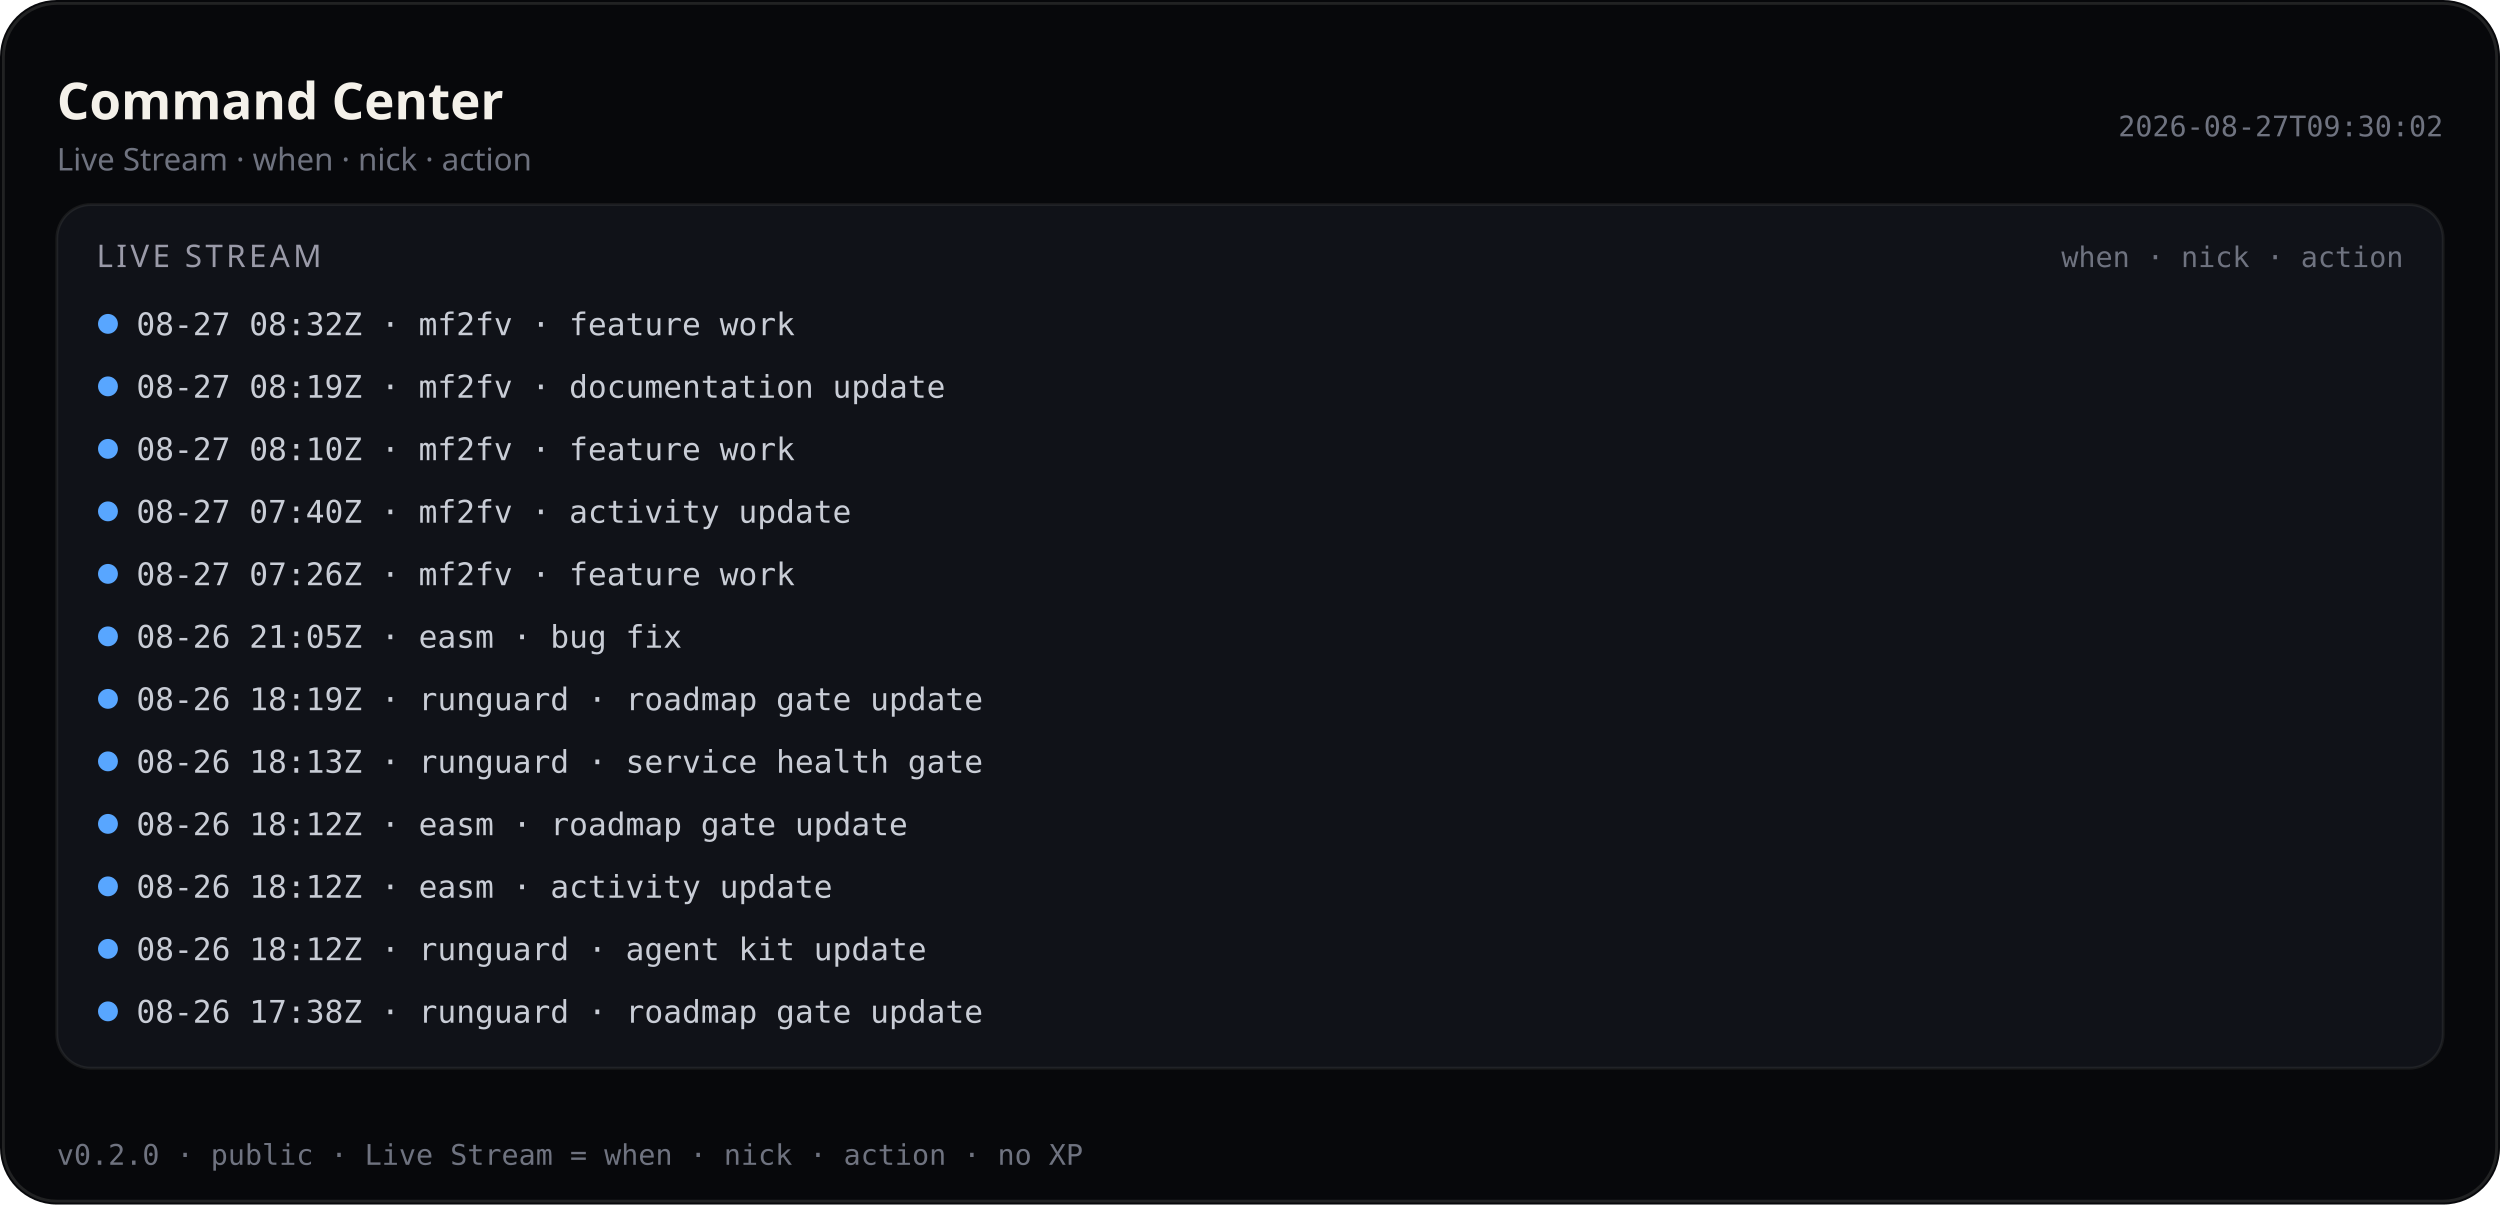
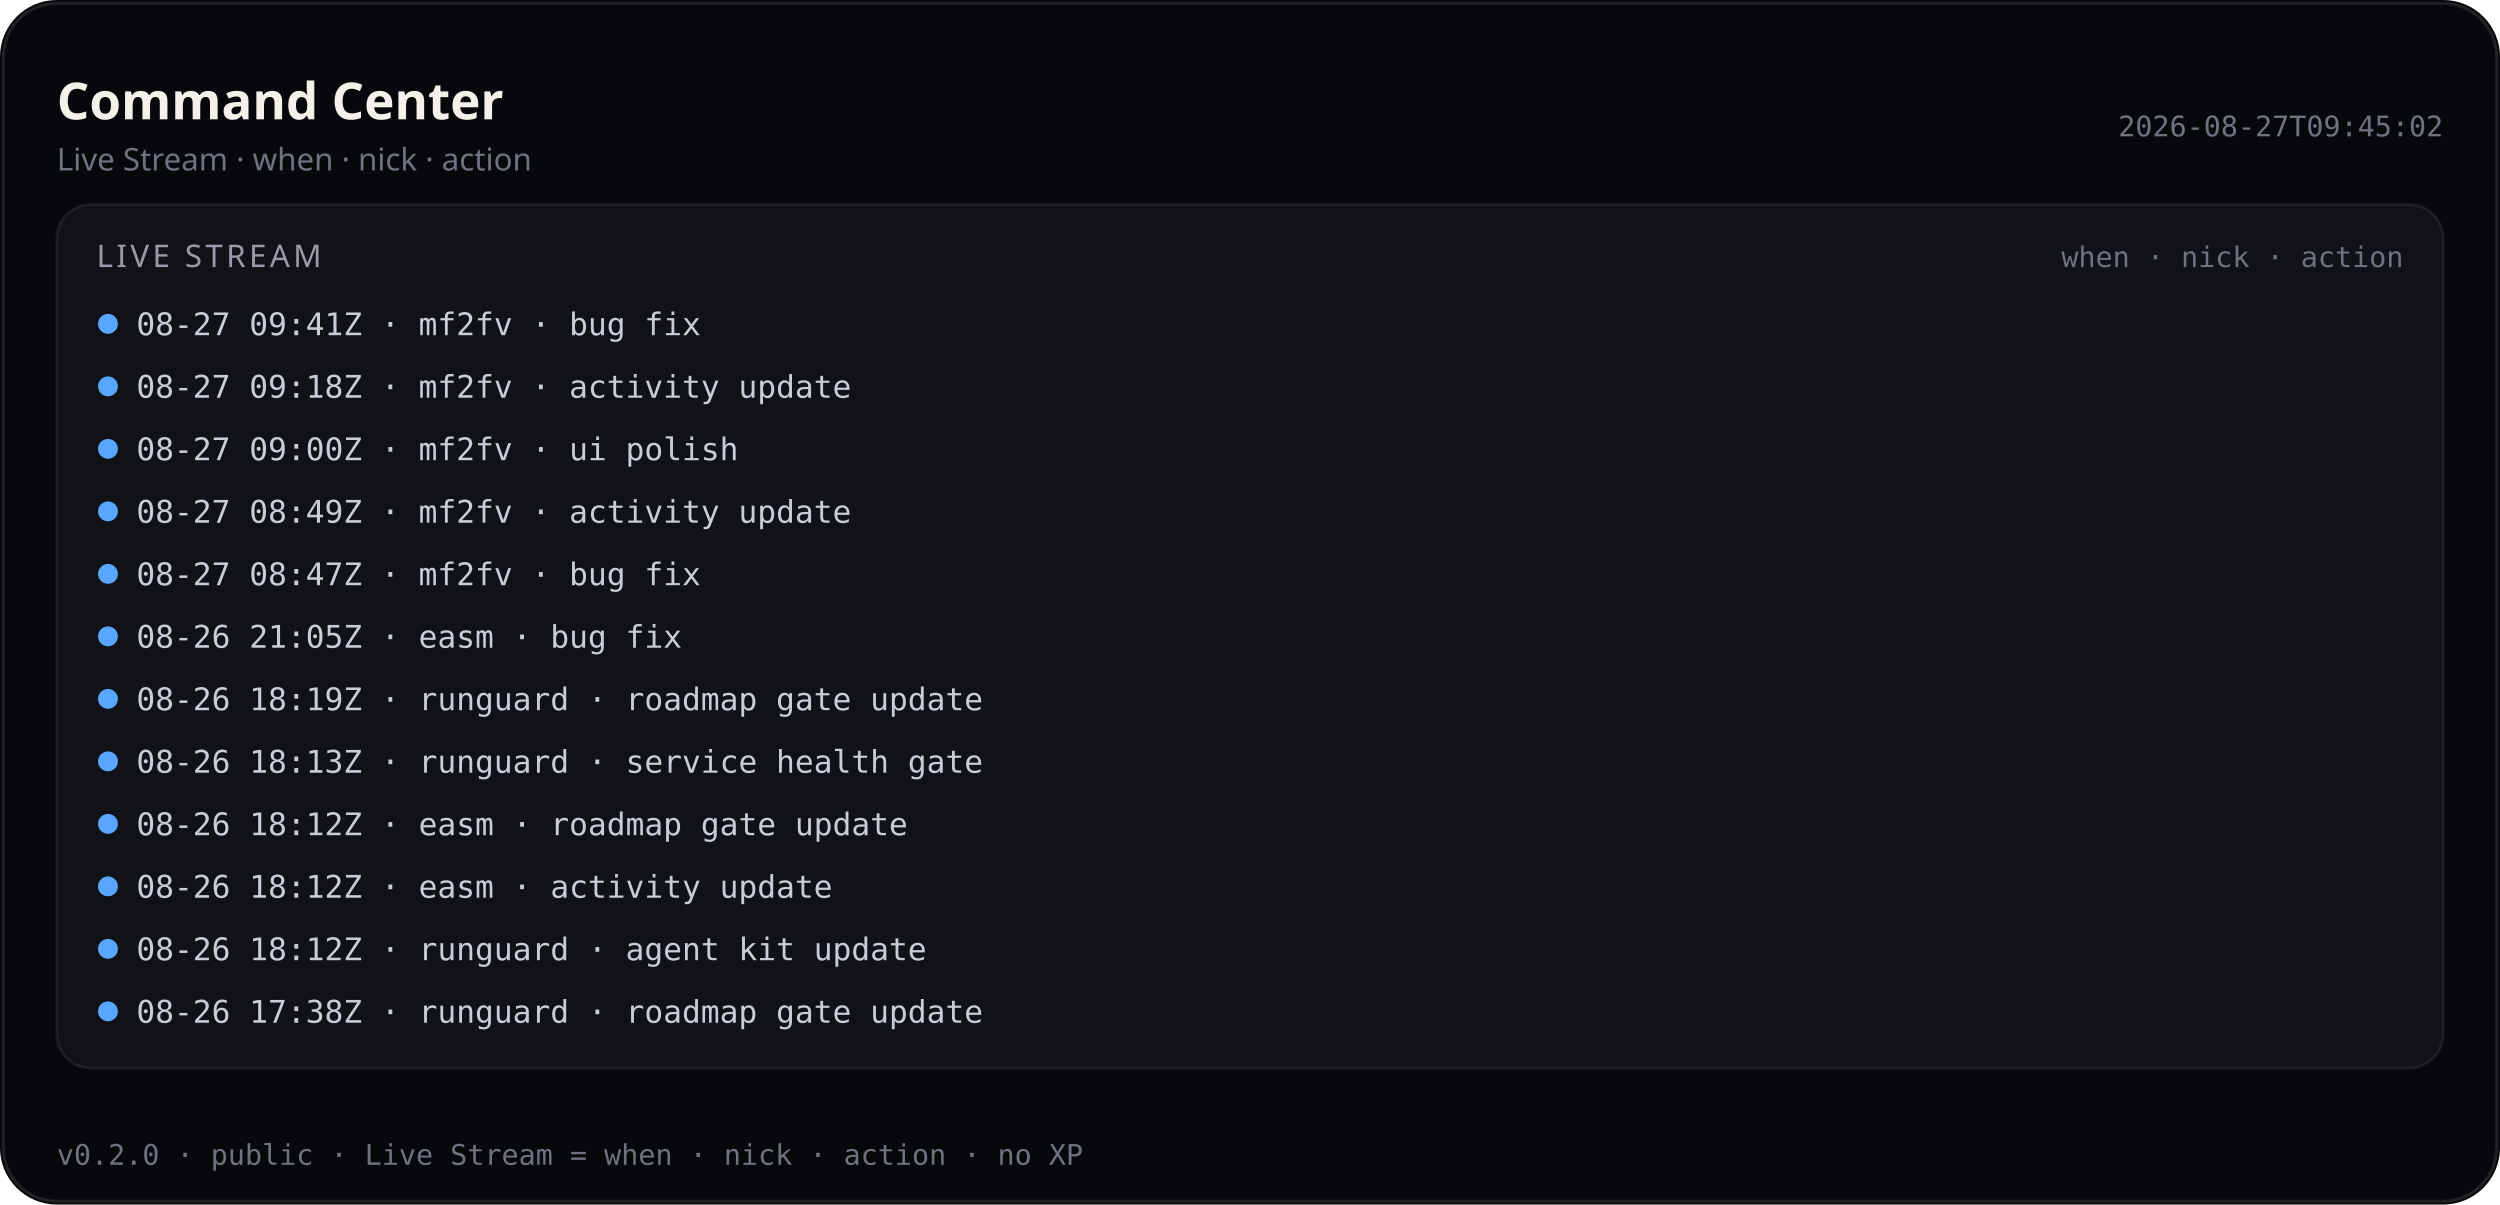
<svg xmlns="http://www.w3.org/2000/svg" viewBox="0 0 880 424" width="880" height="424" role="img" aria-label="Command Center — Live Stream (public)">
  <rect width="880" height="424" rx="20" fill="#07080b" />
  <rect x="1.2" y="1.2" width="877.6" height="421.6" rx="18.8" fill="none" stroke="rgba(232,228,214,0.12)" />
  <text x="20" y="42" fill="#f4f1ea" font-size="18" font-family="ui-sans-serif, system-ui, sans-serif" font-weight="600">Command Center</text>
  <text x="20" y="60" fill="#6f7380" font-size="11" font-family="ui-sans-serif, system-ui, sans-serif">Live Stream · when · nick · action</text>
-   <text x="860" y="48" fill="#6f7380" font-size="10" text-anchor="end" font-family="ui-monospace, SFMono-Regular, monospace">2026-08-27T09:30:02</text>
+   <text x="860" y="48" fill="#6f7380" font-size="10" text-anchor="end" font-family="ui-monospace, SFMono-Regular, monospace">2026-08-27T09:45:02</text>
  <rect x="20" y="72" width="840" height="304" rx="12" fill="#101218" stroke="rgba(232,228,214,0.08)" />
  <text x="34" y="94" fill="#9a9aa8" font-size="11" font-family="ui-sans-serif, system-ui, sans-serif" letter-spacing="1.2">LIVE STREAM</text>
  <text x="846" y="94" fill="#6f7380" font-size="10" text-anchor="end" font-family="ui-monospace, SFMono-Regular, monospace">when · nick · action</text>
  <defs>
    <clipPath id="live-stream-clip-pub">
      <rect x="20" y="72" width="840" height="304" />
    </clipPath>
  </defs>
  <g clip-path="url(#live-stream-clip-pub)">
    <circle cx="38" cy="114" r="3.5" fill="#58a6ff" />
-     <text x="48" y="118" fill="#c9cdd6" font-size="11" font-family="ui-monospace, SFMono-Regular, monospace">08-27 08:32Z · mf2fv · feature work</text>
+     <text x="48" y="118" fill="#c9cdd6" font-size="11" font-family="ui-monospace, SFMono-Regular, monospace">08-27 09:41Z · mf2fv · bug fix</text>
    <circle cx="38" cy="136" r="3.5" fill="#58a6ff" />
-     <text x="48" y="140" fill="#c9cdd6" font-size="11" font-family="ui-monospace, SFMono-Regular, monospace">08-27 08:19Z · mf2fv · documentation update</text>
+     <text x="48" y="140" fill="#c9cdd6" font-size="11" font-family="ui-monospace, SFMono-Regular, monospace">08-27 09:18Z · mf2fv · activity update</text>
    <circle cx="38" cy="158" r="3.5" fill="#58a6ff" />
-     <text x="48" y="162" fill="#c9cdd6" font-size="11" font-family="ui-monospace, SFMono-Regular, monospace">08-27 08:10Z · mf2fv · feature work</text>
+     <text x="48" y="162" fill="#c9cdd6" font-size="11" font-family="ui-monospace, SFMono-Regular, monospace">08-27 09:00Z · mf2fv · ui polish</text>
    <circle cx="38" cy="180" r="3.5" fill="#58a6ff" />
-     <text x="48" y="184" fill="#c9cdd6" font-size="11" font-family="ui-monospace, SFMono-Regular, monospace">08-27 07:40Z · mf2fv · activity update</text>
+     <text x="48" y="184" fill="#c9cdd6" font-size="11" font-family="ui-monospace, SFMono-Regular, monospace">08-27 08:49Z · mf2fv · activity update</text>
    <circle cx="38" cy="202" r="3.5" fill="#58a6ff" />
-     <text x="48" y="206" fill="#c9cdd6" font-size="11" font-family="ui-monospace, SFMono-Regular, monospace">08-27 07:26Z · mf2fv · feature work</text>
+     <text x="48" y="206" fill="#c9cdd6" font-size="11" font-family="ui-monospace, SFMono-Regular, monospace">08-27 08:47Z · mf2fv · bug fix</text>
    <circle cx="38" cy="224" r="3.5" fill="#58a6ff" />
    <text x="48" y="228" fill="#c9cdd6" font-size="11" font-family="ui-monospace, SFMono-Regular, monospace">08-26 21:05Z · easm · bug fix</text>
    <circle cx="38" cy="246" r="3.5" fill="#58a6ff" />
    <text x="48" y="250" fill="#c9cdd6" font-size="11" font-family="ui-monospace, SFMono-Regular, monospace">08-26 18:19Z · runguard · roadmap gate update</text>
    <circle cx="38" cy="268" r="3.5" fill="#58a6ff" />
    <text x="48" y="272" fill="#c9cdd6" font-size="11" font-family="ui-monospace, SFMono-Regular, monospace">08-26 18:13Z · runguard · service health gate</text>
    <circle cx="38" cy="290" r="3.5" fill="#58a6ff" />
    <text x="48" y="294" fill="#c9cdd6" font-size="11" font-family="ui-monospace, SFMono-Regular, monospace">08-26 18:12Z · easm · roadmap gate update</text>
    <circle cx="38" cy="312" r="3.5" fill="#58a6ff" />
    <text x="48" y="316" fill="#c9cdd6" font-size="11" font-family="ui-monospace, SFMono-Regular, monospace">08-26 18:12Z · easm · activity update</text>
    <circle cx="38" cy="334" r="3.5" fill="#58a6ff" />
    <text x="48" y="338" fill="#c9cdd6" font-size="11" font-family="ui-monospace, SFMono-Regular, monospace">08-26 18:12Z · runguard · agent kit update</text>
    <circle cx="38" cy="356" r="3.5" fill="#58a6ff" />
    <text x="48" y="360" fill="#c9cdd6" font-size="11" font-family="ui-monospace, SFMono-Regular, monospace">08-26 17:38Z · runguard · roadmap gate update</text>
  </g>
  <text x="20" y="410" fill="#6f7380" font-size="10" font-family="ui-monospace, SFMono-Regular, monospace">v0.2.0 · public · Live Stream = when · nick · action · no XP</text>
</svg>
